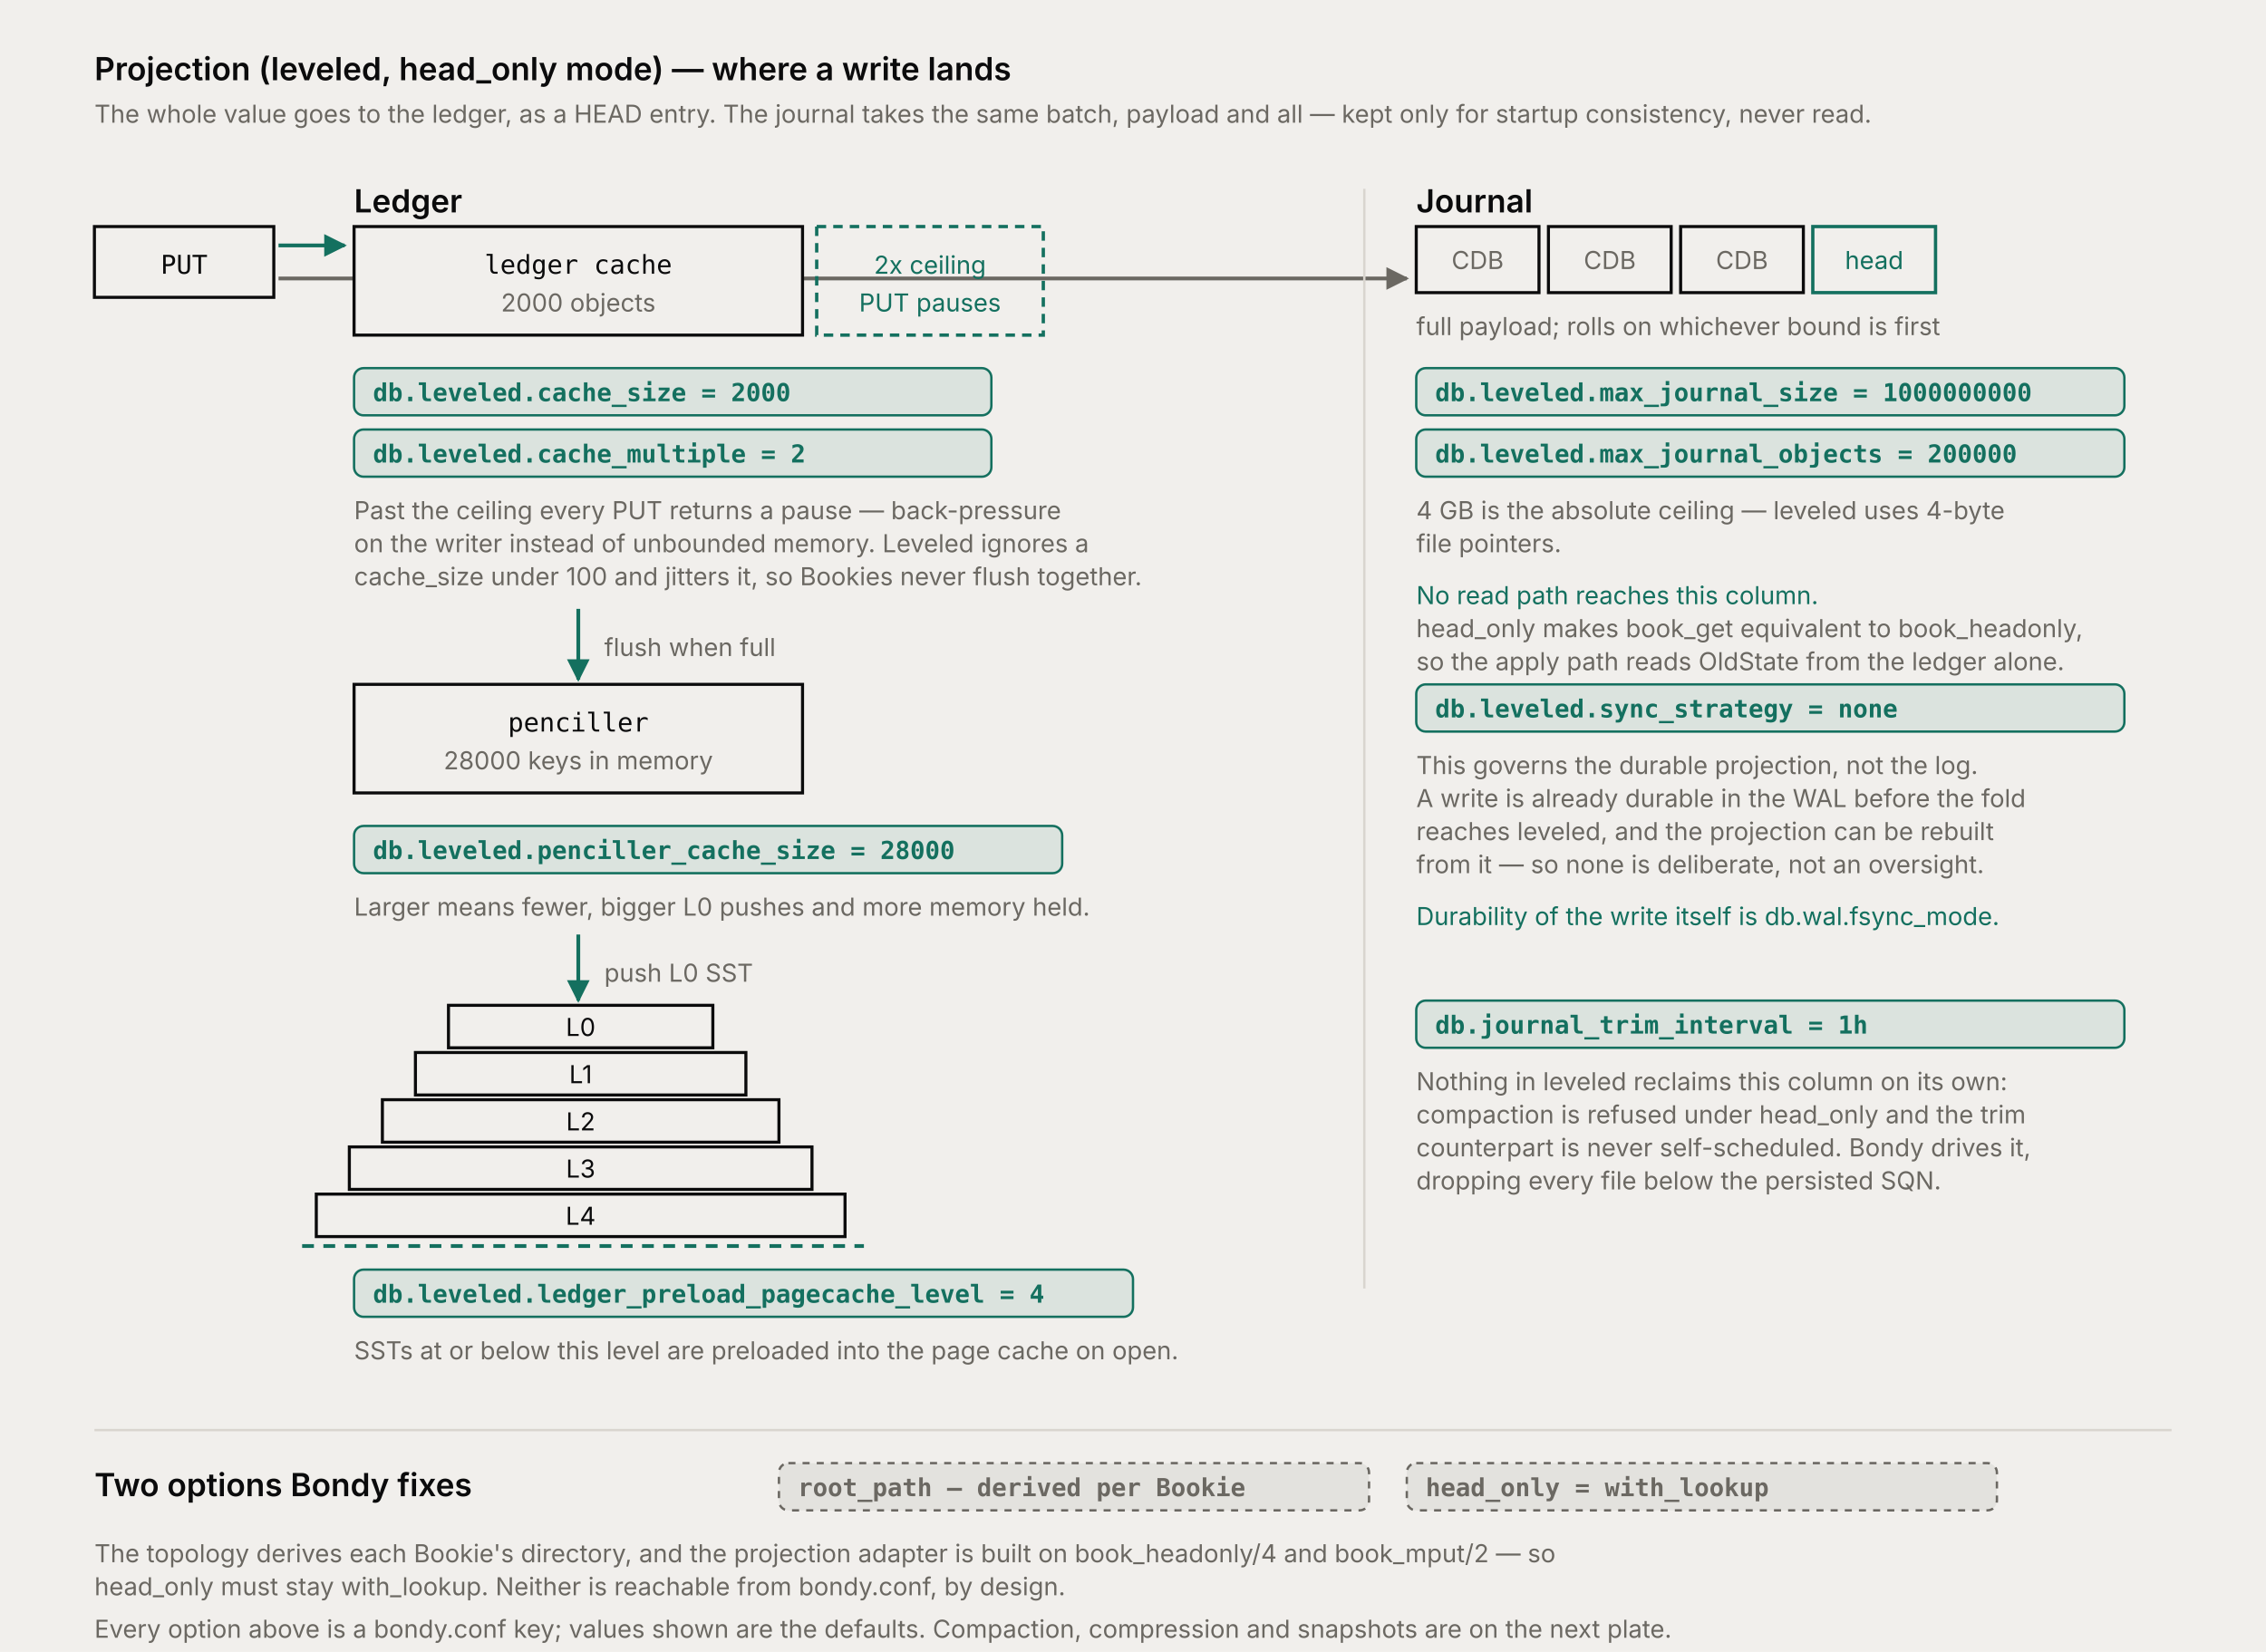
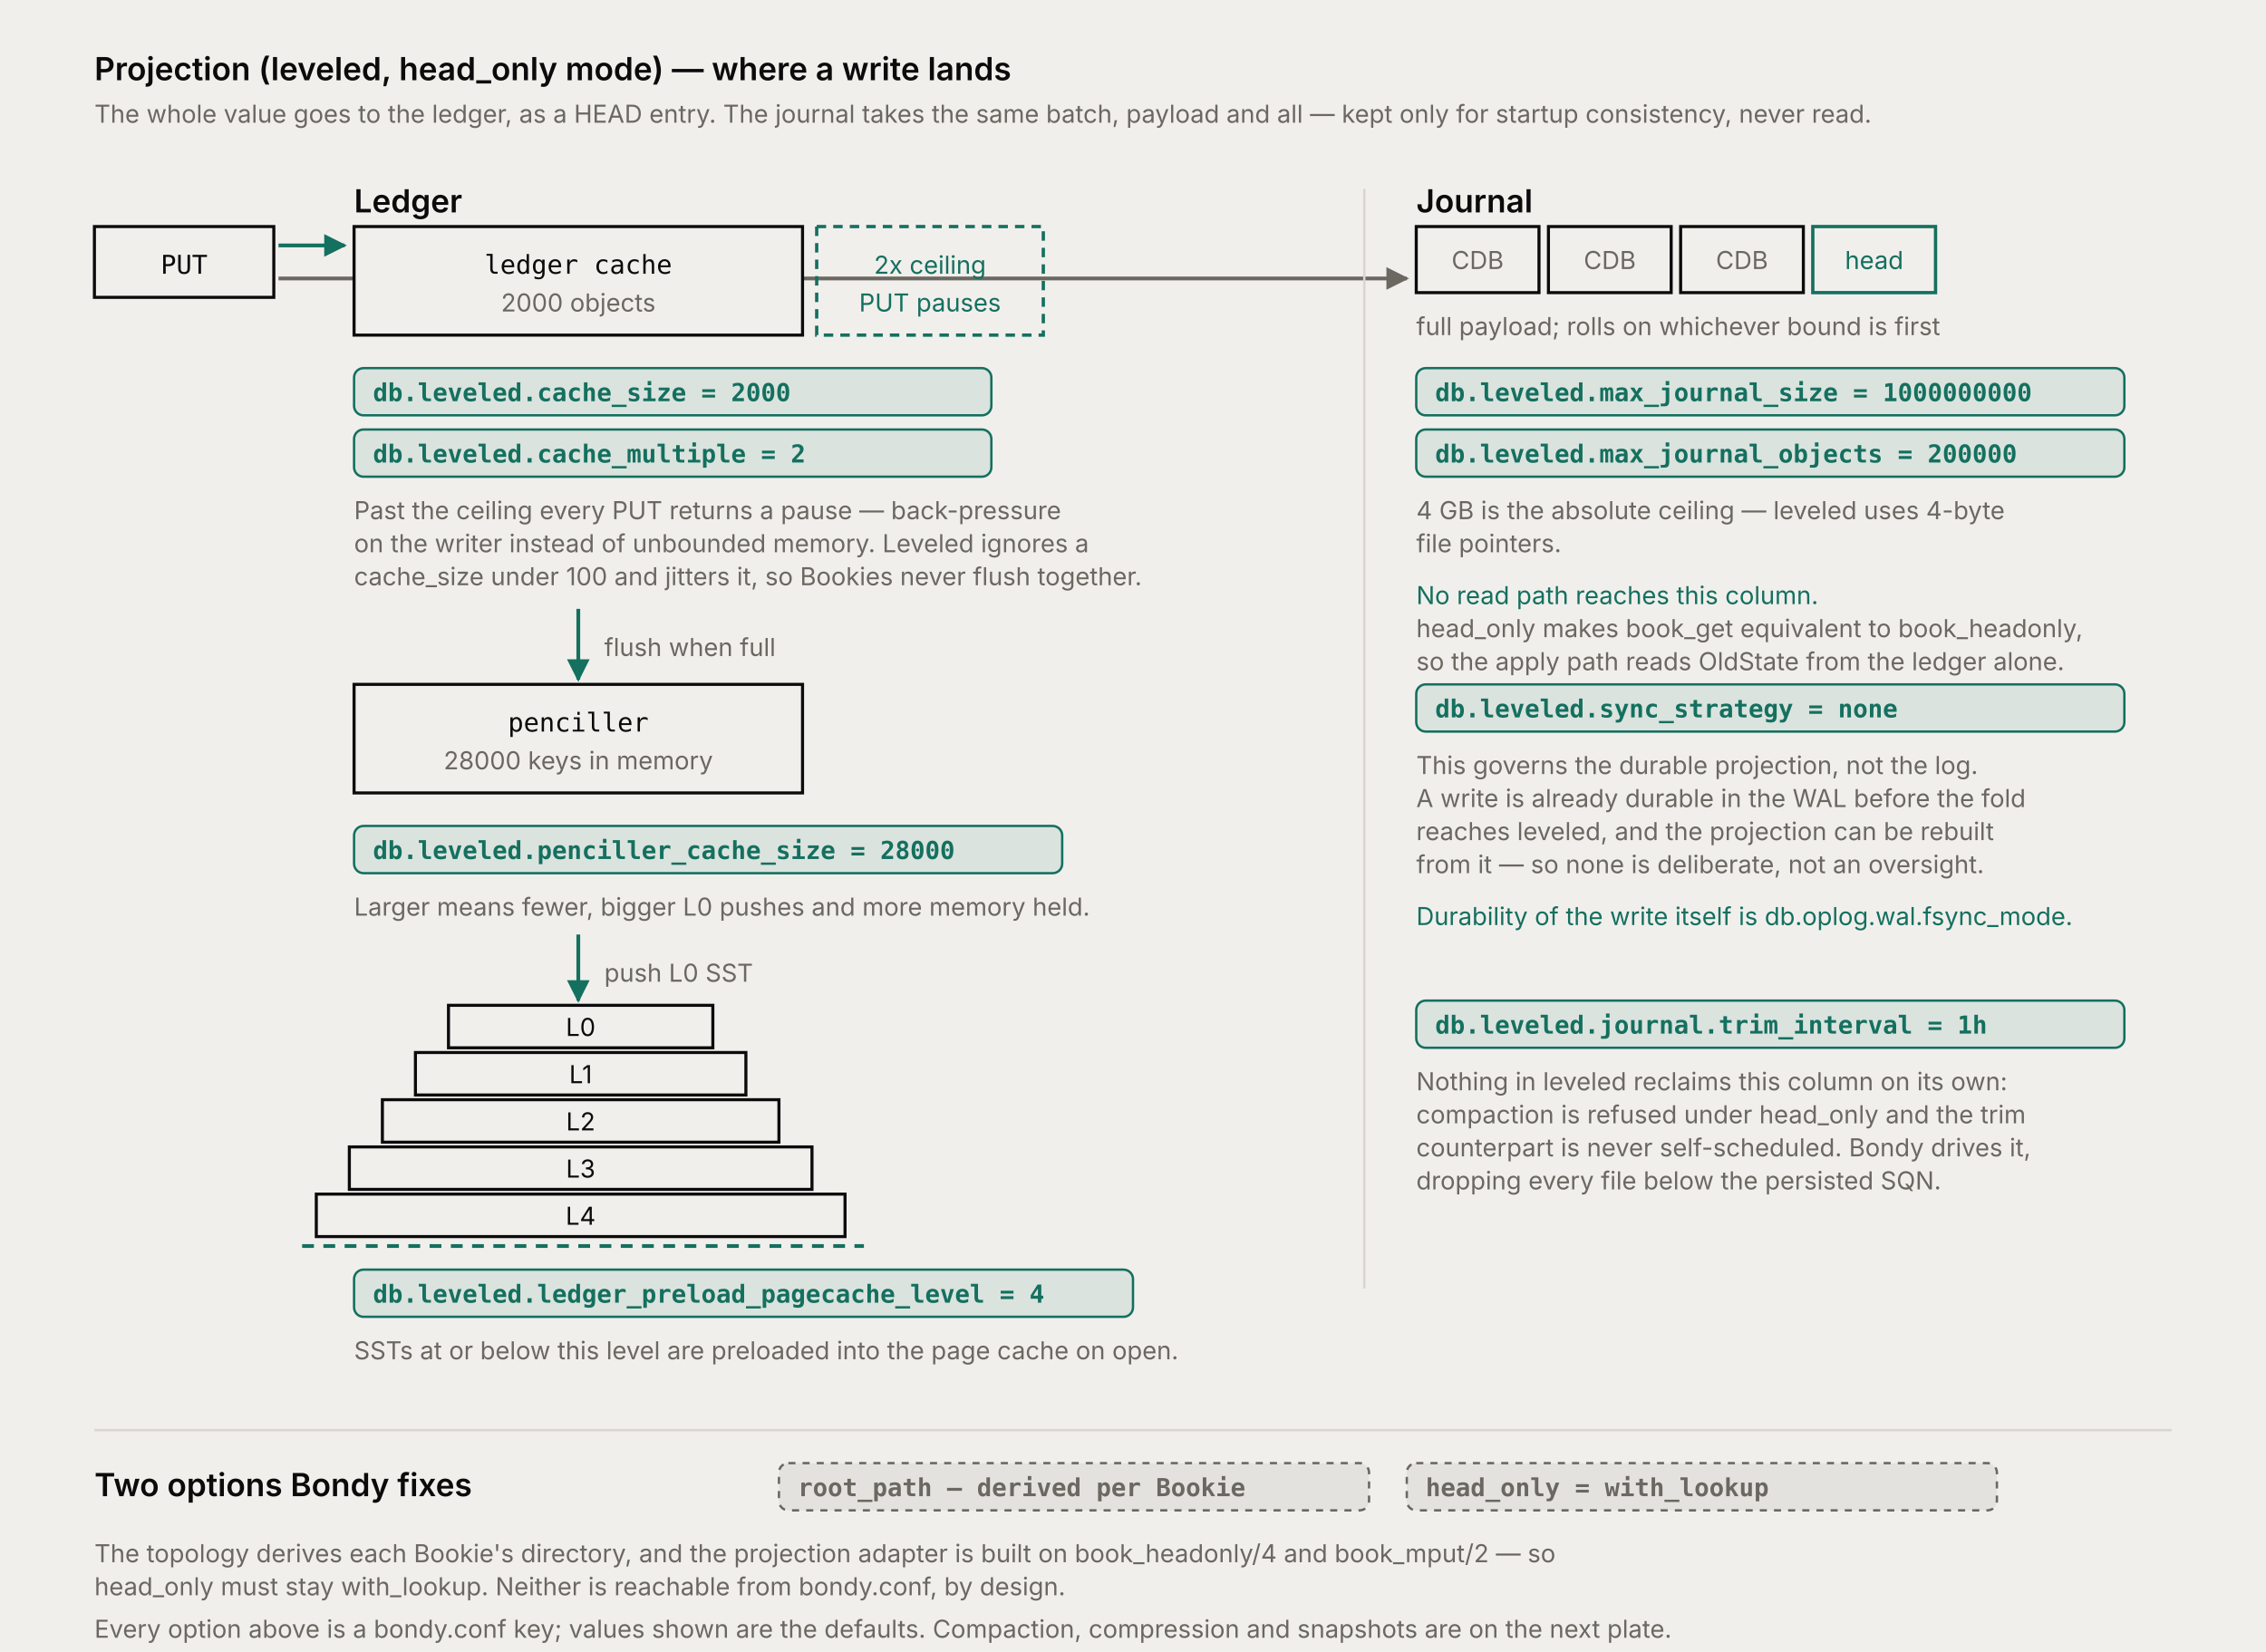
<svg xmlns="http://www.w3.org/2000/svg" viewBox="0 0 960 700" font-family="Inter, ui-sans-serif, system-ui, sans-serif">
  <defs>
    <marker id="l-ars" viewBox="0 0 10 10" refX="9" refY="5" markerWidth="6" markerHeight="6" orient="auto">
      <path d="M0 0 L10 5 L0 10 z" fill="var(--sp,#14705f)" />
    </marker>
    <marker id="l-arm" viewBox="0 0 10 10" refX="9" refY="5" markerWidth="6" markerHeight="6" orient="auto">
      <path d="M0 0 L10 5 L0 10 z" fill="var(--mu,#6b6862)" />
    </marker>
  </defs>
  <style>
    /* Self-sufficient palette. A plate embedded as an image renders in its own
       document, so the host page's custom properties cannot reach it — these
       are the values that apply standalone, in either theme. When the plate is
       inlined into a page instead, this block is dropped and the page's own
       tokens drive the same var() references. */
    :root{--ik:#0b0b0c;--pa:#f1efec;--mu:#6b6862;--sp:#14705f;--ru:#d9d5cf}
    @media (prefers-color-scheme:dark){
      :root{--ik:#eeece8;--pa:#121415;--mu:#9a968f;--sp:#5fd6b4;--ru:#2c3032}
    }

    .ink{fill:var(--ik,#0b0b0c)} .mu{fill:var(--mu,#6b6862)} .sp{fill:var(--sp,#14705f)}
    .fill{fill:var(--pa,#f1efec); stroke:var(--ik,#0b0b0c); stroke-width:1.3}
    .axis{stroke:var(--mu,#6b6862); stroke-width:1}
    .cfg{stroke:var(--sp,#14705f); stroke-width:1.6; stroke-dasharray:5 4; fill:none}
    .cfgbx{fill:var(--sp,#14705f); fill-opacity:.10; stroke:var(--sp,#14705f); stroke-width:1}
    .fixbx{fill:var(--mu,#6b6862); fill-opacity:.10; stroke:var(--mu,#6b6862); stroke-width:1; stroke-dasharray:3 3}
    .ts{font-size:10.5px} .t{font-size:12px} .tb{font-size:13.5px; font-weight:600}
    .tt{font-size:11px; font-family:'JetBrains Mono',ui-monospace,monospace}
    .tk{font-size:10.5px; font-family:'JetBrains Mono',ui-monospace,monospace; font-weight:600}
  </style>
  <rect width="100%" height="100%" fill="var(--pa,#f1efec)" />
  <text class="tb ink" x="40" y="34">Projection (leveled, head_only mode) — where a write lands</text>
  <text class="ts mu" x="40" y="52">The whole value goes to the ledger, as a HEAD entry. The journal takes the same batch, payload and all — kept only for startup consistency, never read.</text>
  <rect class="fill" x="40" y="96" width="76" height="30" />
  <text class="tt ink" x="78" y="116" text-anchor="middle">PUT</text>
  <path d="M118 104 L146 104" stroke="var(--sp,#14705f)" stroke-width="1.6" fill="none" marker-end="url(#l-ars)" />
  <path d="M118 118 L596 118" stroke="var(--mu,#6b6862)" stroke-width="1.6" fill="none" marker-end="url(#l-arm)" />
  <line x1="578" y1="80" x2="578" y2="546" stroke="var(--ru,#d9d5cf)" stroke-width="1" />
  <text class="tb ink" x="150" y="90">Ledger</text>
  <rect class="fill" x="150" y="96" width="190" height="46" />
  <text class="tt ink" x="245" y="116" text-anchor="middle">ledger cache</text>
  <text class="ts mu" x="245" y="132" text-anchor="middle">2000 objects</text>
  <rect x="346" y="96" width="96" height="46" fill="none" stroke="var(--sp,#14705f)" stroke-width="1.4" stroke-dasharray="4 3" />
  <text class="ts sp" x="394" y="116" text-anchor="middle">2x ceiling</text>
  <text class="ts sp" x="394" y="132" text-anchor="middle">PUT pauses</text>
  <rect class="cfgbx" x="150" y="156" width="270" height="20" rx="4" />
  <text class="tk sp" x="158" y="170">db.leveled.cache_size = 2000</text>
  <rect class="cfgbx" x="150" y="182" width="270" height="20" rx="4" />
  <text class="tk sp" x="158" y="196">db.leveled.cache_multiple = 2</text>
  <text class="ts mu" x="150" y="220">Past the ceiling every PUT returns a pause — back-pressure</text>
  <text class="ts mu" x="150" y="234">on the writer instead of unbounded memory. Leveled ignores a</text>
  <text class="ts mu" x="150" y="248">cache_size under 100 and jitters it, so Bookies never flush together.</text>
  <path d="M245 258 L245 288" stroke="var(--sp,#14705f)" stroke-width="1.6" fill="none" marker-end="url(#l-ars)" />
  <text class="ts mu" x="256" y="278">flush when full</text>
  <rect class="fill" x="150" y="290" width="190" height="46" />
  <text class="tt ink" x="245" y="310" text-anchor="middle">penciller</text>
  <text class="ts mu" x="245" y="326" text-anchor="middle">28000 keys in memory</text>
  <rect class="cfgbx" x="150" y="350" width="300" height="20" rx="4" />
  <text class="tk sp" x="158" y="364">db.leveled.penciller_cache_size = 28000</text>
  <text class="ts mu" x="150" y="388">Larger means fewer, bigger L0 pushes and more memory held.</text>
  <path d="M245 396 L245 424" stroke="var(--sp,#14705f)" stroke-width="1.6" fill="none" marker-end="url(#l-ars)" />
  <text class="ts mu" x="256" y="416">push L0 SST</text>
  <rect class="fill" x="190" y="426" width="112" height="18" />
  <text class="ts ink" x="246" y="439" text-anchor="middle">L0</text>
  <rect class="fill" x="176" y="446" width="140" height="18" />
  <text class="ts ink" x="246" y="459" text-anchor="middle">L1</text>
  <rect class="fill" x="162" y="466" width="168" height="18" />
  <text class="ts ink" x="246" y="479" text-anchor="middle">L2</text>
  <rect class="fill" x="148" y="486" width="196" height="18" />
  <text class="ts ink" x="246" y="499" text-anchor="middle">L3</text>
  <rect class="fill" x="134" y="506" width="224" height="18" />
  <text class="ts ink" x="246" y="519" text-anchor="middle">L4</text>
  <line class="cfg" x1="128" y1="528" x2="366" y2="528" />
  <rect class="cfgbx" x="150" y="538" width="330" height="20" rx="4" />
  <text class="tk sp" x="158" y="552">db.leveled.ledger_preload_pagecache_level = 4</text>
  <text class="ts mu" x="150" y="576">SSTs at or below this level are preloaded into the page cache on open.</text>
  <text class="tb ink" x="600" y="90">Journal</text>
  <rect class="fill" x="600" y="96" width="52" height="28" />
  <rect class="fill" x="656" y="96" width="52" height="28" />
  <rect class="fill" x="712" y="96" width="52" height="28" />
  <rect x="768" y="96" width="52" height="28" fill="none" stroke="var(--sp,#14705f)" stroke-width="1.4" />
  <text class="ts mu" x="626" y="114" text-anchor="middle">CDB</text>
  <text class="ts mu" x="682" y="114" text-anchor="middle">CDB</text>
  <text class="ts mu" x="738" y="114" text-anchor="middle">CDB</text>
  <text class="ts sp" x="794" y="114" text-anchor="middle">head</text>
  <text class="ts mu" x="600" y="142">full payload; rolls on whichever bound is first</text>
  <rect class="cfgbx" x="600" y="156" width="300" height="20" rx="4" />
  <text class="tk sp" x="608" y="170">db.leveled.max_journal_size = 1000000000</text>
  <rect class="cfgbx" x="600" y="182" width="300" height="20" rx="4" />
  <text class="tk sp" x="608" y="196">db.leveled.max_journal_objects = 200000</text>
  <text class="ts mu" x="600" y="220">4 GB is the absolute ceiling — leveled uses 4-byte</text>
  <text class="ts mu" x="600" y="234">file pointers.</text>
  <text class="ts sp" x="600" y="256">No read path reaches this column.</text>
  <text class="ts mu" x="600" y="270">head_only makes book_get equivalent to book_headonly,</text>
  <text class="ts mu" x="600" y="284">so the apply path reads OldState from the ledger alone.</text>
  <rect class="cfgbx" x="600" y="290" width="300" height="20" rx="4" />
  <text class="tk sp" x="608" y="304">db.leveled.sync_strategy = none</text>
  <text class="ts mu" x="600" y="328">This governs the durable projection, not the log.</text>
  <text class="ts mu" x="600" y="342">A write is already durable in the WAL before the fold</text>
  <text class="ts mu" x="600" y="356">reaches leveled, and the projection can be rebuilt</text>
  <text class="ts mu" x="600" y="370">from it — so none is deliberate, not an oversight.</text>
-   <text class="ts sp" x="600" y="392">Durability of the write itself is db.wal.fsync_mode.</text>
+   <text class="ts sp" x="600" y="392">Durability of the write itself is db.oplog.wal.fsync_mode.</text>
  <rect class="cfgbx" x="600" y="424" width="300" height="20" rx="4" />
-   <text class="tk sp" x="608" y="438">db.journal_trim_interval = 1h</text>
+   <text class="tk sp" x="608" y="438">db.leveled.journal.trim_interval = 1h</text>
  <text class="ts mu" x="600" y="462">Nothing in leveled reclaims this column on its own:</text>
  <text class="ts mu" x="600" y="476">compaction is refused under head_only and the trim</text>
  <text class="ts mu" x="600" y="490">counterpart is never self-scheduled. Bondy drives it,</text>
  <text class="ts mu" x="600" y="504">dropping every file below the persisted SQN.</text>
  <line x1="40" y1="606" x2="920" y2="606" stroke="var(--ru,#d9d5cf)" stroke-width="1" />
  <text class="tb ink" x="40" y="634">Two options Bondy fixes</text>
  <rect class="fixbx" x="330" y="620" width="250" height="20" rx="4" />
  <text class="tk mu" x="338" y="634">root_path — derived per Bookie</text>
  <rect class="fixbx" x="596" y="620" width="250" height="20" rx="4" />
  <text class="tk mu" x="604" y="634">head_only = with_lookup</text>
  <text class="ts mu" x="40" y="662">The topology derives each Bookie's directory, and the projection adapter is built on book_headonly/4 and book_mput/2 — so</text>
  <text class="ts mu" x="40" y="676">head_only must stay with_lookup. Neither is reachable from bondy.conf, by design.</text>
  <text class="ts mu" x="40" y="694">Every option above is a bondy.conf key; values shown are the defaults. Compaction, compression and snapshots are on the next plate.</text>
</svg>
